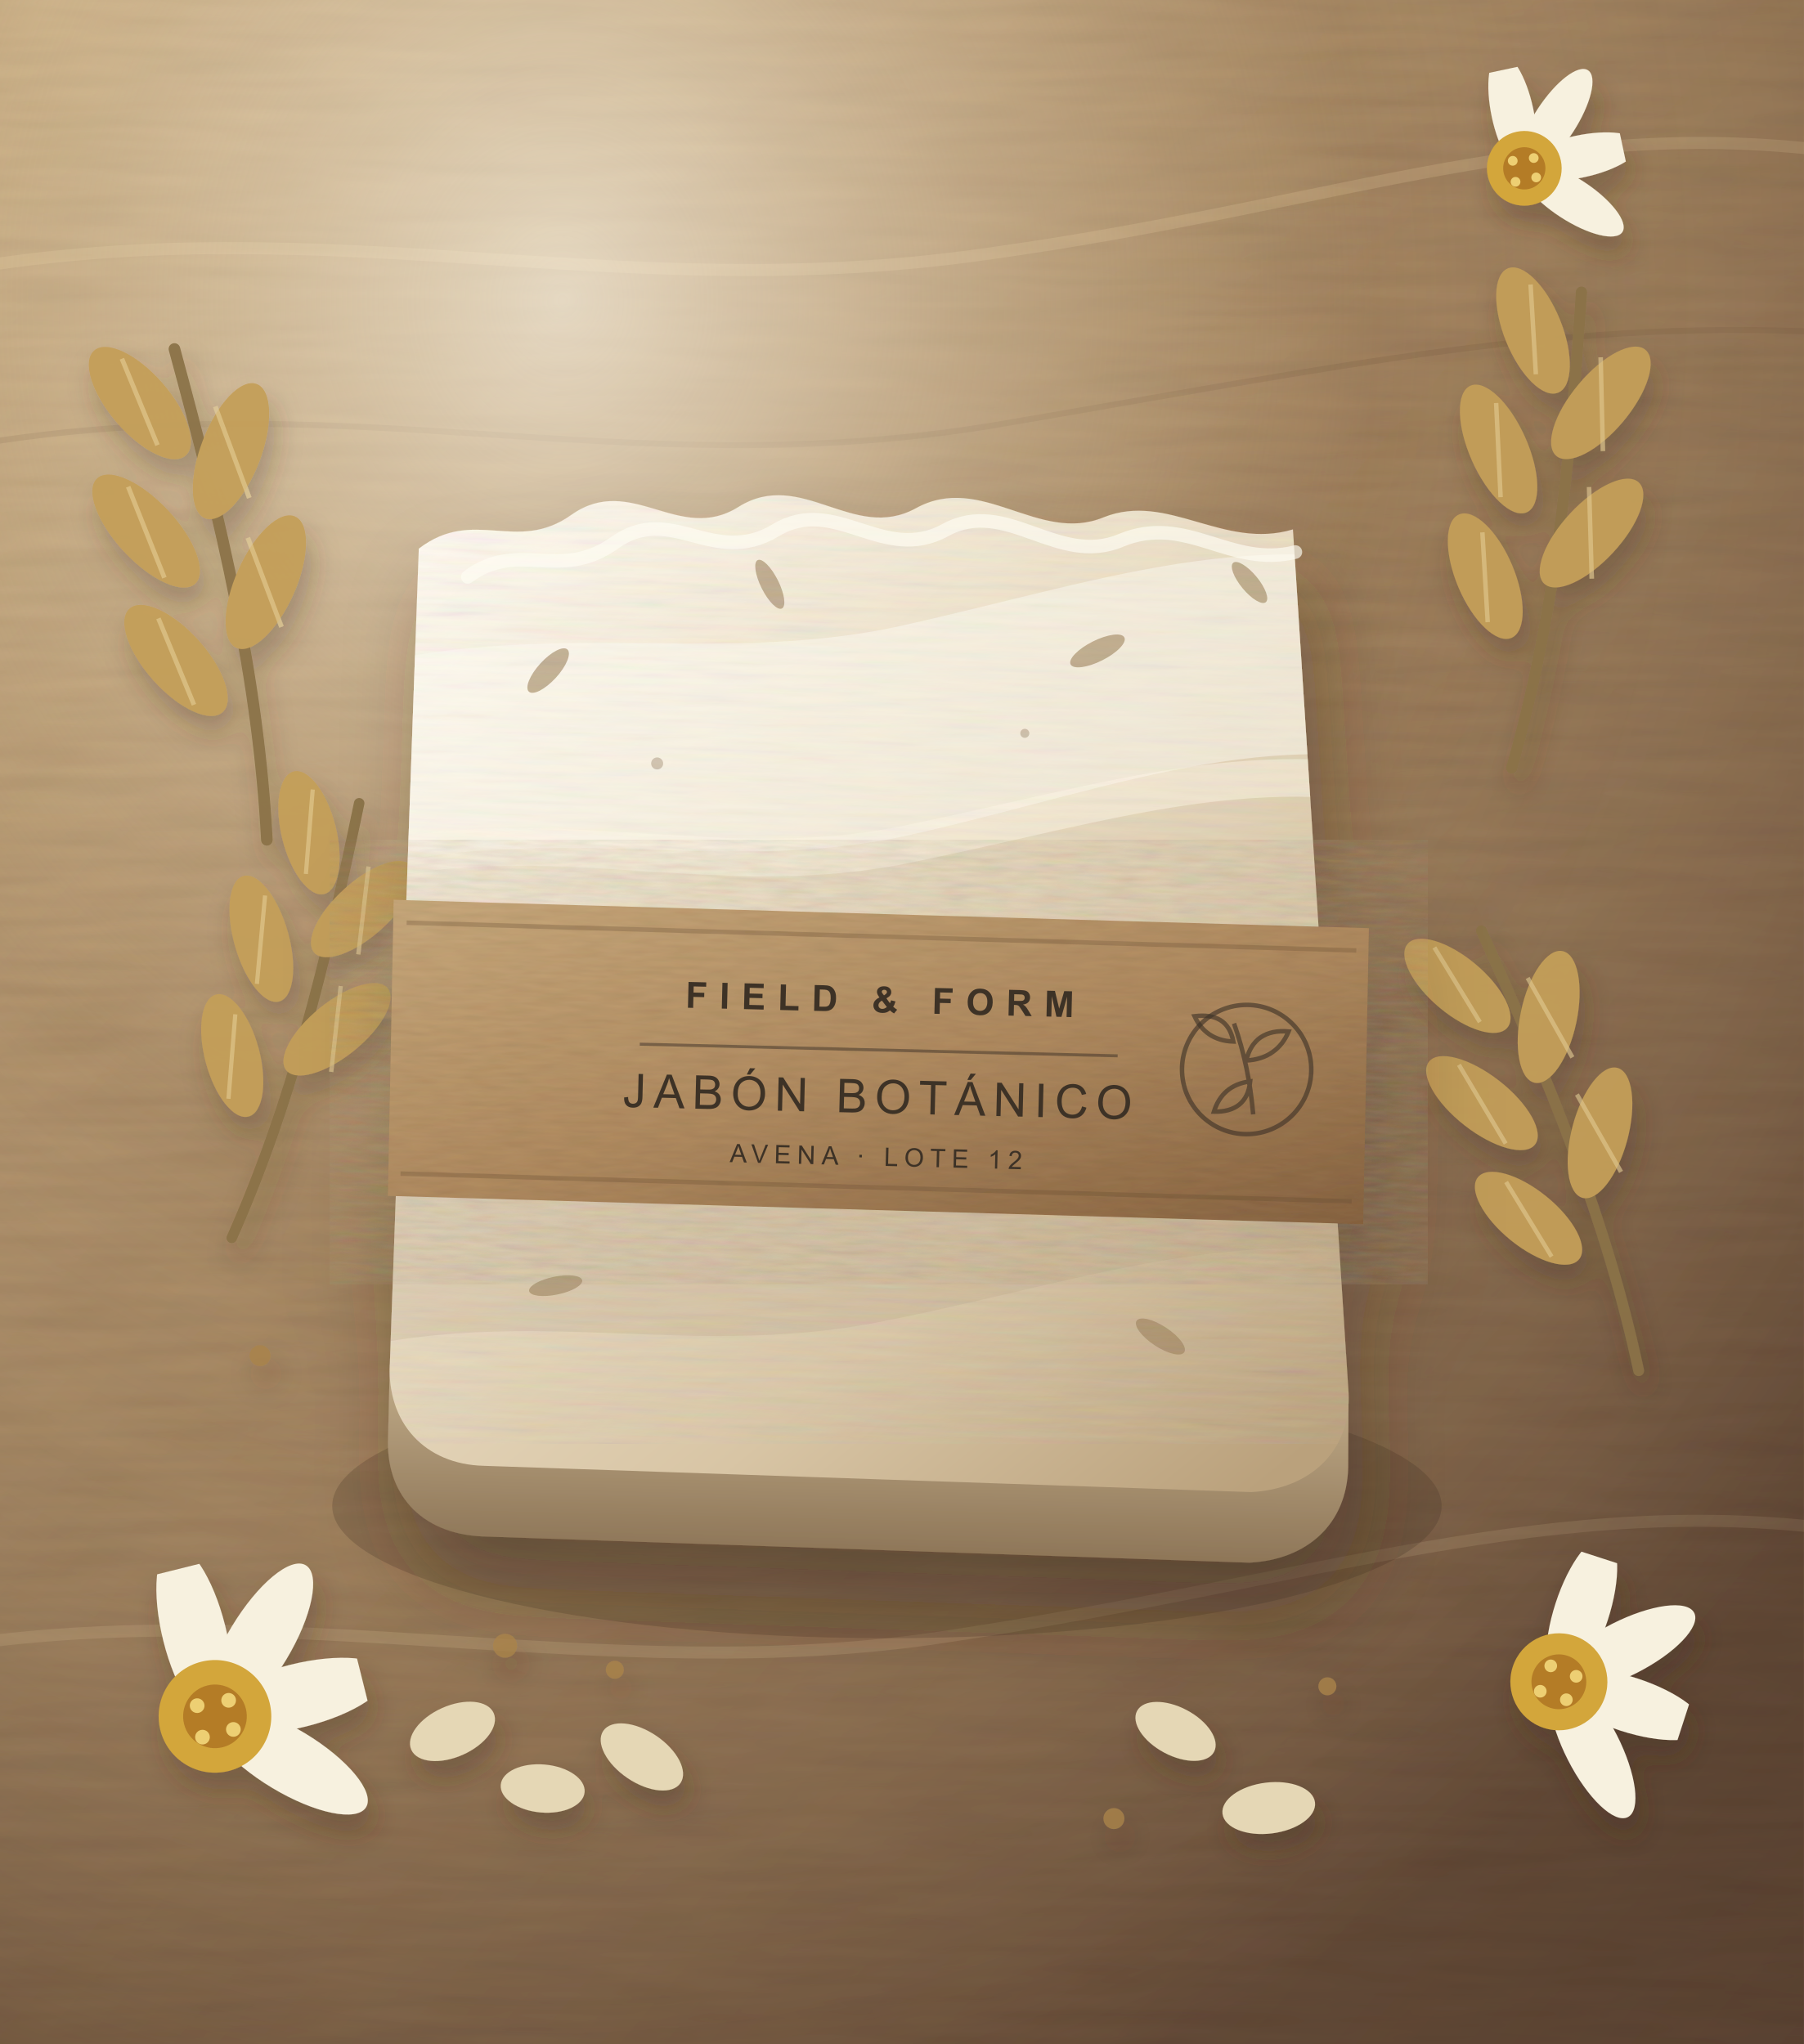
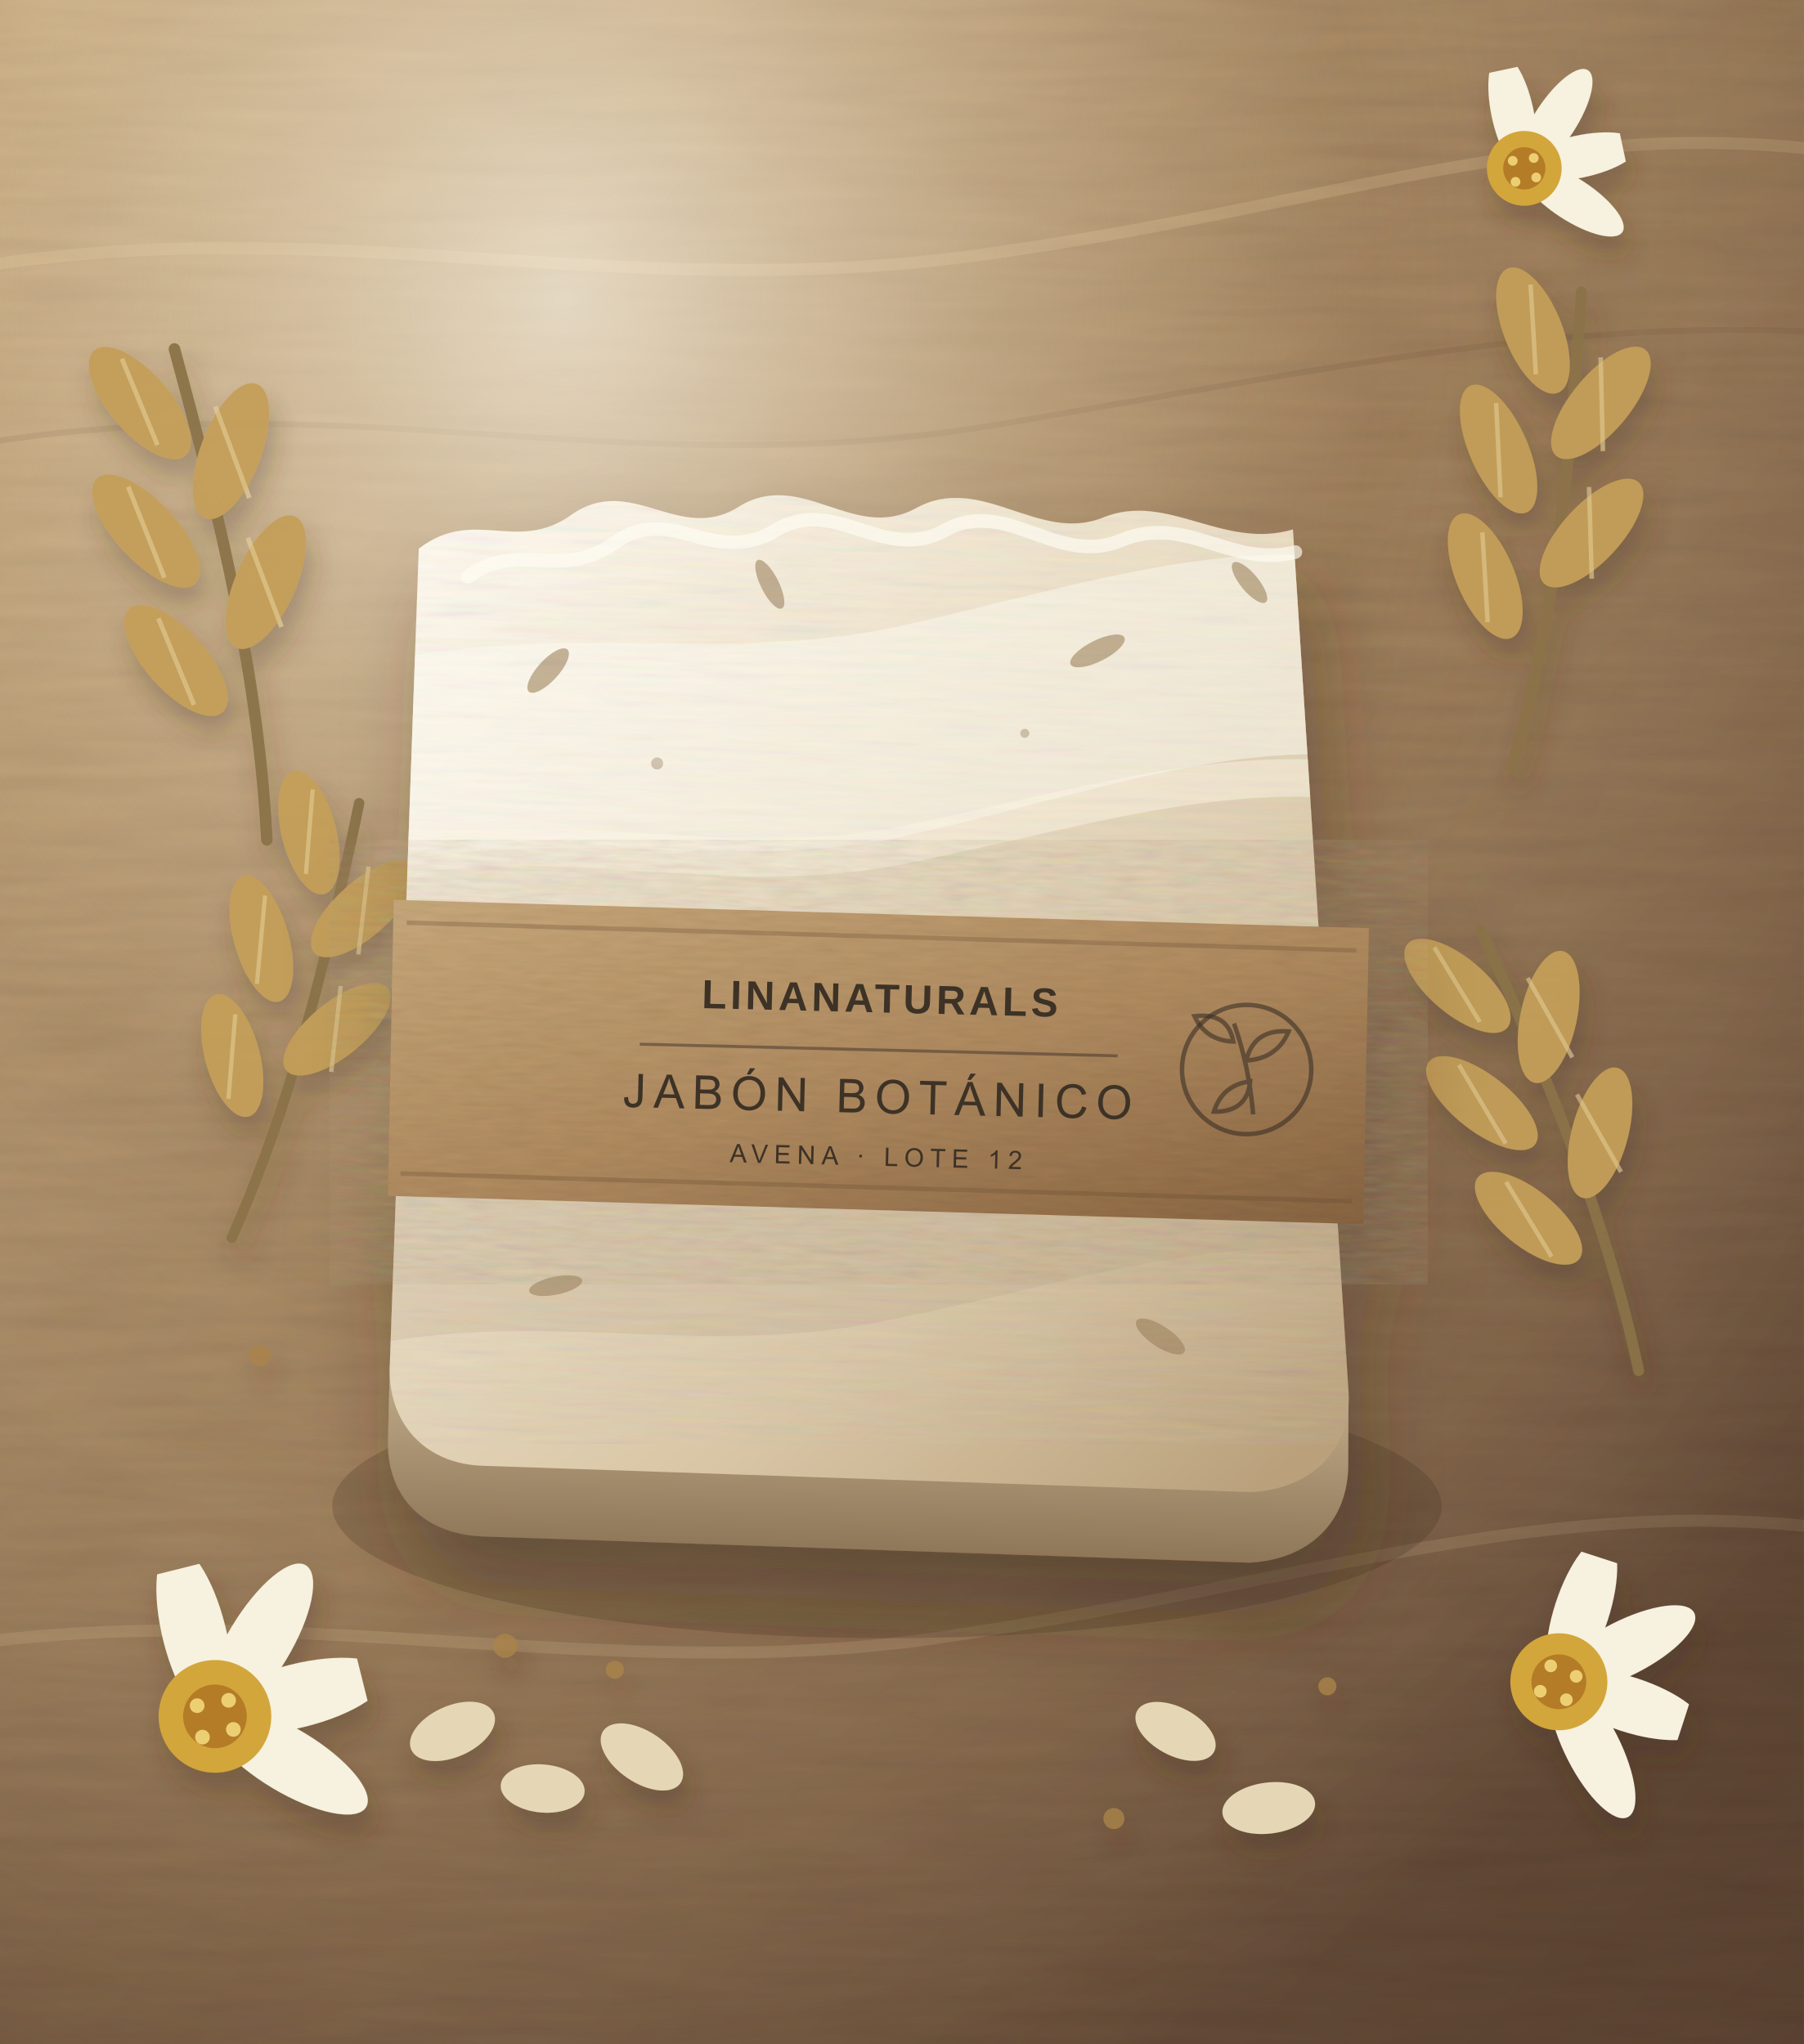
<svg xmlns="http://www.w3.org/2000/svg" viewBox="0 0 1200 1360" role="img" aria-labelledby="title desc">
  <defs>
    <linearGradient id="wood" x1="0" y1="0" x2="1" y2="1">
      <stop stop-color="#c5a980" />
      <stop offset=".5" stop-color="#9b7b59" />
      <stop offset="1" stop-color="#70533f" />
    </linearGradient>
    <radialGradient id="light" cx="31%" cy="15%" r="91%">
      <stop stop-color="#fff9e9" stop-opacity=".7" />
      <stop offset=".5" stop-color="#e6ca98" stop-opacity=".08" />
      <stop offset="1" stop-color="#3d2a20" stop-opacity=".4" />
    </radialGradient>
    <linearGradient id="soap" x1=".08" y1="0" x2=".9" y2="1">
      <stop stop-color="#fffaf0" />
      <stop offset=".34" stop-color="#eee2ca" />
      <stop offset=".72" stop-color="#d8c5a5" />
      <stop offset="1" stop-color="#baa17c" />
    </linearGradient>
    <linearGradient id="edge" x1="0" y1="0" x2="0" y2="1">
      <stop stop-color="#c2ad8a" />
      <stop offset="1" stop-color="#8e7658" />
    </linearGradient>
    <linearGradient id="kraft" x1="0" y1="0" x2="1" y2="1">
      <stop stop-color="#c9aa7d" />
      <stop offset=".52" stop-color="#b18c61" />
      <stop offset="1" stop-color="#896543" />
    </linearGradient>
    <filter id="woodGrain" x="0" y="0" width="100%" height="100%">
      <feTurbulence type="fractalNoise" baseFrequency=".01 .095" numOctaves="2" seed="9" result="n" />
      <feColorMatrix in="n" values=".3 0 0 0 .12 0 .25 0 0 .08 0 0 .18 0 .04 0 0 0 .28 0" result="g" />
      <feBlend in="SourceGraphic" in2="g" mode="multiply" />
    </filter>
    <filter id="soapGrain" x="-5%" y="-5%" width="110%" height="110%">
      <feTurbulence type="fractalNoise" baseFrequency=".018 .22" numOctaves="3" seed="37" result="n" />
      <feColorMatrix in="n" values="1 0 0 0 .06 0 1 0 0 .04 0 0 1 0 .01 0 0 0 .15 0" result="g" />
      <feBlend in="SourceGraphic" in2="g" mode="multiply" />
    </filter>
    <filter id="paperGrain" x="-5%" y="-10%" width="110%" height="120%">
      <feTurbulence type="fractalNoise" baseFrequency=".045 .28" numOctaves="2" seed="17" result="n" />
      <feColorMatrix in="n" values=".56 0 0 0 .09 0 .45 0 0 .06 0 0 .3 0 .03 0 0 0 .22 0" result="g" />
      <feBlend in="SourceGraphic" in2="g" mode="multiply" />
    </filter>
    <filter id="shadow" x="-24%" y="-24%" width="150%" height="165%">
      <feDropShadow dx="11" dy="34" stdDeviation="28" flood-color="#39271e" flood-opacity=".38" />
    </filter>
    <filter id="smallShadow" x="-35%" y="-35%" width="170%" height="180%">
      <feDropShadow dx="4" dy="12" stdDeviation="9" flood-color="#403025" flood-opacity=".3" />
    </filter>
    <clipPath id="barClip">
      <path d="M271 373C307 344 336 375 372 348C411 319 444 366 483 340C524 313 560 362 601 338C644 313 683 360 726 341C768 323 806 361 852 346L903 919C906 958 879 984 840 987L329 982C290 982 264 955 265 916Z" />
    </clipPath>
    <symbol id="oatHead" viewBox="0 0 150 250">
      <path d="M76 246C82 177 76 110 66 31" fill="none" stroke="#8a7247" stroke-width="5" stroke-linecap="round" />
      <g fill="currentColor">
        <ellipse cx="48" cy="52" rx="13" ry="30" transform="rotate(-33 48 52)" />
        <ellipse cx="84" cy="78" rx="13" ry="31" transform="rotate(29 84 78)" />
        <ellipse cx="43" cy="107" rx="13" ry="31" transform="rotate(-35 43 107)" />
        <ellipse cx="91" cy="136" rx="13" ry="31" transform="rotate(32 91 136)" />
        <ellipse cx="48" cy="164" rx="13" ry="30" transform="rotate(-34 48 164)" />
      </g>
      <g stroke="#ead49a" stroke-opacity=".55" stroke-width="2">
        <path d="M43 32l10 39M80 58l9 41M38 87l10 41M86 116l9 40M43 145l10 39" />
      </g>
    </symbol>
    <symbol id="chamomile" viewBox="-62 -62 124 124">
      <g fill="#f7f1df">
        <ellipse cy="-35" rx="13" ry="37" />
        <ellipse cy="-35" rx="13" ry="37" transform="rotate(45)" />
        <ellipse cy="-35" rx="13" ry="37" transform="rotate(90)" />
        <ellipse cy="-35" rx="13" ry="37" transform="rotate(135)" />
      </g>
      <circle r="23" fill="#d3a63b" />
      <circle r="13" fill="#b47c27" />
      <g fill="#edcf73">
        <circle cx="-6" cy="-6" r="3" />
        <circle cx="7" cy="-5" r="3" />
        <circle cx="6" cy="7" r="3" />
        <circle cx="-7" cy="7" r="3" />
      </g>
    </symbol>
    <path id="label-bold-amp" d="M1446-179L1276 38Q1151-23 1036-130Q947-50 847-12Q747 26 609 26Q335 26 197-128Q90-247 90-402Q90-543 174-655Q258-768 425-851Q350-940 312-1020Q274-1101 274-1173Q274-1306 381-1398Q487-1491 684-1491Q874-1491 981-1394Q1088-1297 1088-1157Q1088-1068 1035-988Q982-908 821-807L1025-538Q1061-602 1087-705L1341-647Q1303-512 1275-449Q1247-387 1215-345Q1262-301 1337-248Q1411-196 1446-179M612-1056L681-976L757-1034Q841-1099 841-1163Q841-1217 801-1255Q760-1293 691-1293Q624-1293 586-1259Q548-1226 548-1182Q548-1130 612-1056M857-318L571-671Q474-622 426-553Q378-484 378-412Q378-321 438-263Q497-206 597-206Q663-206 724-232Q785-258 857-318" />
    <path id="label-bold-D" d="M148 0L148-1466L689-1466Q872-1466 968-1438Q1097-1400 1189-1303Q1281-1206 1329-1065Q1377-925 1377-719Q1377-538 1332-407Q1277-247 1175-148Q1098-73 967-31Q869 0 705 0L148 0M577-1218L444-1218L444-247L665-247Q789-247 844-261Q916-279 964-322Q1011-365 1041-463Q1071-562 1071-732Q1071-902 1041-993Q1011-1084 957-1135Q903-1186 820-1204Q758-1218 577-1218" />
    <path id="label-bold-E" d="M1264 0L149 0L149-1466L1236-1466L1236-1218L445-1218L445-893L1181-893L1181-646L445-646L445-247L1264-247" />
    <path id="label-bold-F" d="M447 0L151 0L151-1466L1156-1466L1156-1218L447-1218L447-871L1059-871L1059-623L447-623" />
    <path id="label-bold-I" d="M436 0L140 0L140-1466L436-1466" />
    <path id="label-bold-L" d="M1189 0L157 0L157-1454L453-1454L453-247L1189-247" />
    <path id="label-bold-M" d="M420 0L145 0L145-1466L588-1466L854-466L1117-1466L1561-1466L1561 0L1286 0L1286-1154L995 0L710 0L420-1154" />
    <path id="label-bold-O" d="M89-724Q89-948 156-1100Q206-1212 293-1301Q379-1390 482-1433Q619-1491 798-1491Q1122-1491 1317-1290Q1511-1089 1511-731Q1511-376 1318-175Q1125 25 802 25Q475 25 282-174Q89-374 89-724M394-734Q394-485 509-356Q624-228 801-228Q978-228 1092-355Q1205-483 1205-738Q1205-990 1095-1114Q984-1238 801-1238Q618-1238 506-1112Q394-987 394-734" />
    <path id="label-bold-R" d="M446 0L150 0L150-1466L773-1466Q1008-1466 1115-1426Q1221-1387 1285-1286Q1349-1185 1349-1055Q1349-890 1252-782Q1155-675 962-647Q1058-591 1121-524Q1183-457 1289-286L1468 0L1114 0L900-319Q786-490 744-534Q702-579 655-595Q608-612 506-612L446-612L446 0M446-1218L446-846L665-846Q878-846 931-864Q984-882 1014-926Q1044-970 1044-1036Q1044-1110 1005-1155Q965-1201 893-1213Q857-1218 677-1218" />
    <path id="label-regular-1" d="M763-1472L763 0L583 0L583-1147Q518-1085 413-1023Q307-961 223-930L223-1104Q374-1175 487-1276Q600-1377 647-1472" />
    <path id="label-regular-2" d="M312-173L1031-173L1031 0L62 0Q60-65 83-125Q120-224 202-320Q283-416 437-542Q676-738 760-852Q844-967 844-1069Q844-1176 768-1249Q691-1323 568-1323Q438-1323 360-1245Q282-1167 281-1029L96-1048Q115-1255 239-1363Q363-1472 572-1472Q783-1472 906-1355Q1029-1238 1029-1065Q1029-977 993-892Q957-807 874-713Q790-619 596-455Q434-319 388-270Q342-222 312-173" />
    <path id="label-regular-A" d="M203 0L-3 0L560-1466L769-1466L1369 0L1148 0L977-444L364-444L203 0M581-1032L420-602L917-602L764-1008Q694-1193 660-1312Q632-1171 581-1032" />
    <path id="label-regular-B" d="M709 0L150 0L150-1466L700-1466Q868-1466 970-1421Q1071-1377 1129-1284Q1186-1192 1186-1091Q1186-997 1135-914Q1084-831 981-780Q1114-741 1186-647Q1257-553 1257-425Q1257-322 1214-233Q1170-145 1106-97Q1042-49 946-24Q849 0 709 0M344-1293L344-850L661-850Q790-850 846-867Q920-889 958-940Q995-991 995-1068Q995-1141 960-1196Q925-1252 860-1272Q795-1293 637-1293L344-1293M344-677L344-173L709-173Q803-173 841-180Q908-192 953-220Q998-248 1027-301Q1056-355 1056-425Q1056-507 1014-567Q972-628 898-652Q823-677 683-677" />
    <path id="label-regular-C" d="M1204-514L1398-465Q1337-226 1179-100Q1020 25 791 25Q554 25 406-71Q257-168 180-351Q102-534 102-744Q102-973 190-1143Q277-1314 439-1402Q600-1491 794-1491Q1014-1491 1164-1379Q1314-1267 1373-1064L1182-1019Q1131-1179 1034-1252Q937-1325 790-1325Q621-1325 508-1244Q394-1163 348-1026Q302-890 302-745Q302-558 357-418Q411-279 526-210Q641-141 775-141Q938-141 1051-235Q1164-329 1204-514" />
    <path id="label-regular-E" d="M1256 0L162 0L162-1466L1222-1466L1222-1293L356-1293L356-844L1167-844L1167-672L356-672L356-173L1256-173" />
    <path id="label-regular-I" d="M385 0L191 0L191-1466L385-1466" />
    <path id="label-regular-J" d="M59-416L234-440Q241-272 297-210Q353-148 452-148Q525-148 578-181Q631-215 651-272Q671-330 671-456L671-1466L865-1466L865-467Q865-283 821-182Q776-81 680-28Q583 25 453 25Q260 25 158-86Q55-197 59-416" />
    <path id="label-regular-L" d="M1066 0L150 0L150-1466L344-1466L344-173L1066-173" />
    <path id="label-regular-N" d="M342 0L156 0L156-1466L355-1466L1125-315L1125-1466L1311-1466L1311 0L1112 0L342-1152" />
    <path id="label-regular-O" d="M99-714Q99-1079 295-1285Q491-1492 801-1492Q1004-1492 1167-1395Q1330-1298 1416-1124Q1501-951 1501-731Q1501-508 1411-332Q1321-156 1156-65Q991 25 800 25Q593 25 430-75Q267-175 183-348Q99-521 99-714M299-711Q299-446 442-293Q584-141 799-141Q1018-141 1160-295Q1301-449 1301-732Q1301-911 1241-1044Q1180-1178 1064-1251Q947-1325 802-1325Q596-1325 448-1183Q299-1042 299-711" />
    <path id="label-regular-T" d="M725 0L531 0L531-1293L48-1293L48-1466L1210-1466L1210-1293L725-1293" />
    <path id="label-regular-V" d="M776 0L577 0L9-1466L219-1466L600-401Q646-273 677-161Q711-281 756-401L1152-1466L1350-1466" />
    <path id="label-regular-dot" d="M443-637L238-637L238-842L443-842" />
    <path id="label-regular-A-acute" d="M203 0L-3 0L560-1466L769-1466L1369 0L1148 0L977-444L364-444L203 0M581-1032L420-602L917-602L764-1008Q694-1193 660-1312Q632-1171 581-1032M690-1556L541-1556L674-1836L910-1836" />
    <path id="label-regular-O-acute" d="M99-714Q99-1079 295-1285Q491-1492 801-1492Q1004-1492 1167-1395Q1330-1298 1416-1124Q1501-951 1501-731Q1501-508 1411-332Q1321-156 1156-65Q991 25 800 25Q593 25 430-75Q267-175 183-348Q99-521 99-714M299-711Q299-446 442-293Q584-141 799-141Q1018-141 1160-295Q1301-449 1301-732Q1301-911 1241-1044Q1180-1178 1064-1251Q947-1325 802-1325Q596-1325 448-1183Q299-1042 299-711M826-1556L677-1556L810-1836L1046-1836" />
  </defs>
  <rect width="1200" height="1360" fill="url(#wood)" />
  <g filter="url(#woodGrain)">
    <rect width="1200" height="1360" fill="url(#wood)" />
  </g>
  <g fill="none" stroke="#f3d8aa" stroke-opacity=".19" stroke-width="8">
    <path d="M-24 179C220 138 412 204 656 169C895 136 1037 73 1236 103" />
    <path d="M-35 1096C187 1061 407 1123 629 1089C876 1052 1033 991 1232 1019" />
  </g>
  <g fill="none" stroke="#60432f" stroke-opacity=".18" stroke-width="4">
    <path d="M-30 298C228 252 412 324 661 283C891 244 1045 210 1231 222" />
  </g>
  <rect width="1200" height="1360" fill="url(#light)" />
  <g color="#c49e58" filter="url(#smallShadow)" opacity=".94">
    <use href="#oatHead" x="34" y="181" width="232" height="386" transform="rotate(-8 150 374)" />
    <use href="#oatHead" x="103" y="488" width="210" height="350" transform="rotate(19 208 663)" />
    <use href="#oatHead" x="927" y="148" width="223" height="372" transform="rotate(11 1038 334)" />
    <use href="#oatHead" x="929" y="565" width="217" height="361" transform="rotate(-17 1037 745)" />
  </g>
  <ellipse cx="590" cy="1002" rx="369" ry="88" fill="#3d2b20" opacity=".23" />
  <g transform="rotate(1.4 600 680)" filter="url(#shadow)">
    <path d="M265 916L903 919L904 969C904 1007 878 1031 840 1034L329 1029C288 1028 264 1002 265 964Z" fill="url(#edge)" />
    <path d="M271 373C307 344 336 375 372 348C411 319 444 366 483 340C524 313 560 362 601 338C644 313 683 360 726 341C768 323 806 361 852 346L903 919C906 958 879 984 840 987L329 982C290 982 264 955 265 916Z" fill="url(#soap)" />
    <g clip-path="url(#barClip)" filter="url(#soapGrain)">
      <path d="M183 469C336 409 460 450 595 416C735 381 840 337 976 381L982 511C851 469 746 519 604 555C461 591 338 540 182 607Z" fill="#fffdf5" opacity=".48" />
      <path d="M188 789C340 733 455 779 591 747C732 714 843 670 979 710L985 839C844 799 733 848 594 879C451 912 340 865 188 922Z" fill="#b5a080" opacity=".22" />
      <path d="M200 594C349 543 463 593 599 562C738 530 833 492 963 522" fill="none" stroke="#fff8e8" stroke-opacity=".46" stroke-width="25" />
      <g fill="#9b8058" opacity=".57">
        <ellipse cx="359" cy="452" rx="7" ry="19" transform="rotate(41 359 452)" />
        <ellipse cx="505" cy="391" rx="6" ry="18" transform="rotate(-28 505 391)" />
        <ellipse cx="724" cy="430" rx="7" ry="20" transform="rotate(62 724 430)" />
        <ellipse cx="824" cy="382" rx="6" ry="17" transform="rotate(-41 824 382)" />
        <ellipse cx="374" cy="861" rx="6" ry="18" transform="rotate(77 374 861)" />
        <ellipse cx="777" cy="885" rx="7" ry="19" transform="rotate(-58 777 885)" />
      </g>
      <g fill="#745c3e" opacity=".3">
        <circle cx="433" cy="512" r="4" />
        <circle cx="677" cy="486" r="3" />
        <circle cx="316" cy="741" r="3" />
        <circle cx="843" cy="772" r="4" />
      </g>
    </g>
    <path d="M304 391C337 365 365 393 401 366C438 338 467 381 508 355C547 330 580 376 621 352C661 329 696 375 738 356C781 337 811 373 854 361" fill="none" stroke="#fffdf3" stroke-opacity=".64" stroke-width="9" stroke-linecap="round" />
    <g filter="url(#paperGrain)">
      <path d="M260 607L909 610L910 807L261 804Z" fill="url(#kraft)" />
    </g>
    <path d="M269 622L901 625M269 789L902 792" stroke="#60472f" stroke-opacity=".27" stroke-width="3" />
    <g fill="#3e3328">
-       <g aria-label="FIELD &amp; FORM" transform="translate(585 674) scale(0.011719)">
-         <use href="#label-bold-F" x="-11035.67" />
-         <use href="#label-bold-I" x="-9102.00" />
-         <use href="#label-bold-E" x="-7850.33" />
-         <use href="#label-bold-L" x="-5801.67" />
-         <use href="#label-bold-D" x="-3868.00" />
-         <use href="#label-bold-amp" x="-454.67" />
-         <use href="#label-bold-F" x="2958.67" />
-         <use href="#label-bold-O" x="4892.33" />
-         <use href="#label-bold-R" x="7168.00" />
-         <use href="#label-bold-M" x="9329.67" />
-       </g>
+       <text x="585" y="674" text-anchor="middle" font-family="Arial, Helvetica, sans-serif" font-size="27" font-weight="700" letter-spacing="2.5" aria-label="LINANATURALS">LINANATURALS</text>
      <path d="M426 699H744" stroke="#3e3328" stroke-opacity=".5" stroke-width="2" />
      <g aria-label="JABÓN BOTÁNICO" transform="translate(585 741) scale(0.015137)">
        <use href="#label-regular-J" x="-11193.60" />
        <use href="#label-regular-A" x="-9839.27" />
        <use href="#label-regular-B" x="-8142.95" />
        <use href="#label-regular-O-acute" x="-6446.63" />
        <use href="#label-regular-N" x="-4523.31" />
        <use href="#label-regular-B" x="-1814.66" />
        <use href="#label-regular-O" x="-118.34" />
        <use href="#label-regular-T" x="1804.98" />
        <use href="#label-regular-A-acute" x="3386.31" />
        <use href="#label-regular-N" x="5082.63" />
        <use href="#label-regular-I" x="6891.95" />
        <use href="#label-regular-C" x="7791.27" />
        <use href="#label-regular-O" x="9600.60" />
      </g>
      <g aria-label="AVENA · LOTE 12" transform="translate(585 776) scale(0.008301)">
        <use href="#label-regular-A" x="-11720.18" />
        <use href="#label-regular-V" x="-10024.29" />
        <use href="#label-regular-E" x="-8176.41" />
        <use href="#label-regular-N" x="-6328.53" />
        <use href="#label-regular-A" x="-4367.65" />
        <use href="#label-regular-dot" x="-1581.88" />
        <use href="#label-regular-L" x="632.88" />
        <use href="#label-regular-O" x="2253.76" />
        <use href="#label-regular-T" x="4328.65" />
        <use href="#label-regular-E" x="6061.53" />
        <use href="#label-regular-1" x="8960.29" />
        <use href="#label-regular-2" x="10581.18" />
      </g>
    </g>
    <g transform="translate(830 706) rotate(-4)" fill="none" stroke="#3e3328" stroke-opacity=".62" stroke-width="3">
      <circle r="43" />
      <path d="M3 30C2 8-1-11-7-31M-8-19c-13-1-21-8-25-18 14-1 23 4 25 18Zm8 13c14 0 24-7 29-18-15-2-25 4-29 18ZM2 8c-13 1-21 8-25 19 14 1 23-5 25-19Z" />
    </g>
  </g>
  <g filter="url(#smallShadow)">
    <use href="#chamomile" x="42" y="1041" width="202" height="202" transform="rotate(-14 143 1142)" />
    <use href="#chamomile" x="950" y="1032" width="174" height="174" transform="rotate(18 1037 1119)" />
    <use href="#chamomile" x="947" y="45" width="134" height="134" transform="rotate(-12 1014 112)" />
    <g fill="#e5d7b5">
      <ellipse cx="301" cy="1152" rx="17" ry="30" transform="rotate(66 301 1152)" />
      <ellipse cx="361" cy="1190" rx="16" ry="28" transform="rotate(95 361 1190)" />
      <ellipse cx="427" cy="1169" rx="17" ry="31" transform="rotate(124 427 1169)" />
      <ellipse cx="782" cy="1152" rx="16" ry="29" transform="rotate(-62 782 1152)" />
      <ellipse cx="844" cy="1203" rx="17" ry="31" transform="rotate(-97 844 1203)" />
    </g>
    <g fill="#a9834c" opacity=".8">
      <circle cx="336" cy="1095" r="8" />
      <circle cx="409" cy="1111" r="6" />
      <circle cx="741" cy="1210" r="7" />
      <circle cx="883" cy="1122" r="6" />
      <circle cx="173" cy="902" r="7" />
    </g>
  </g>
</svg>
